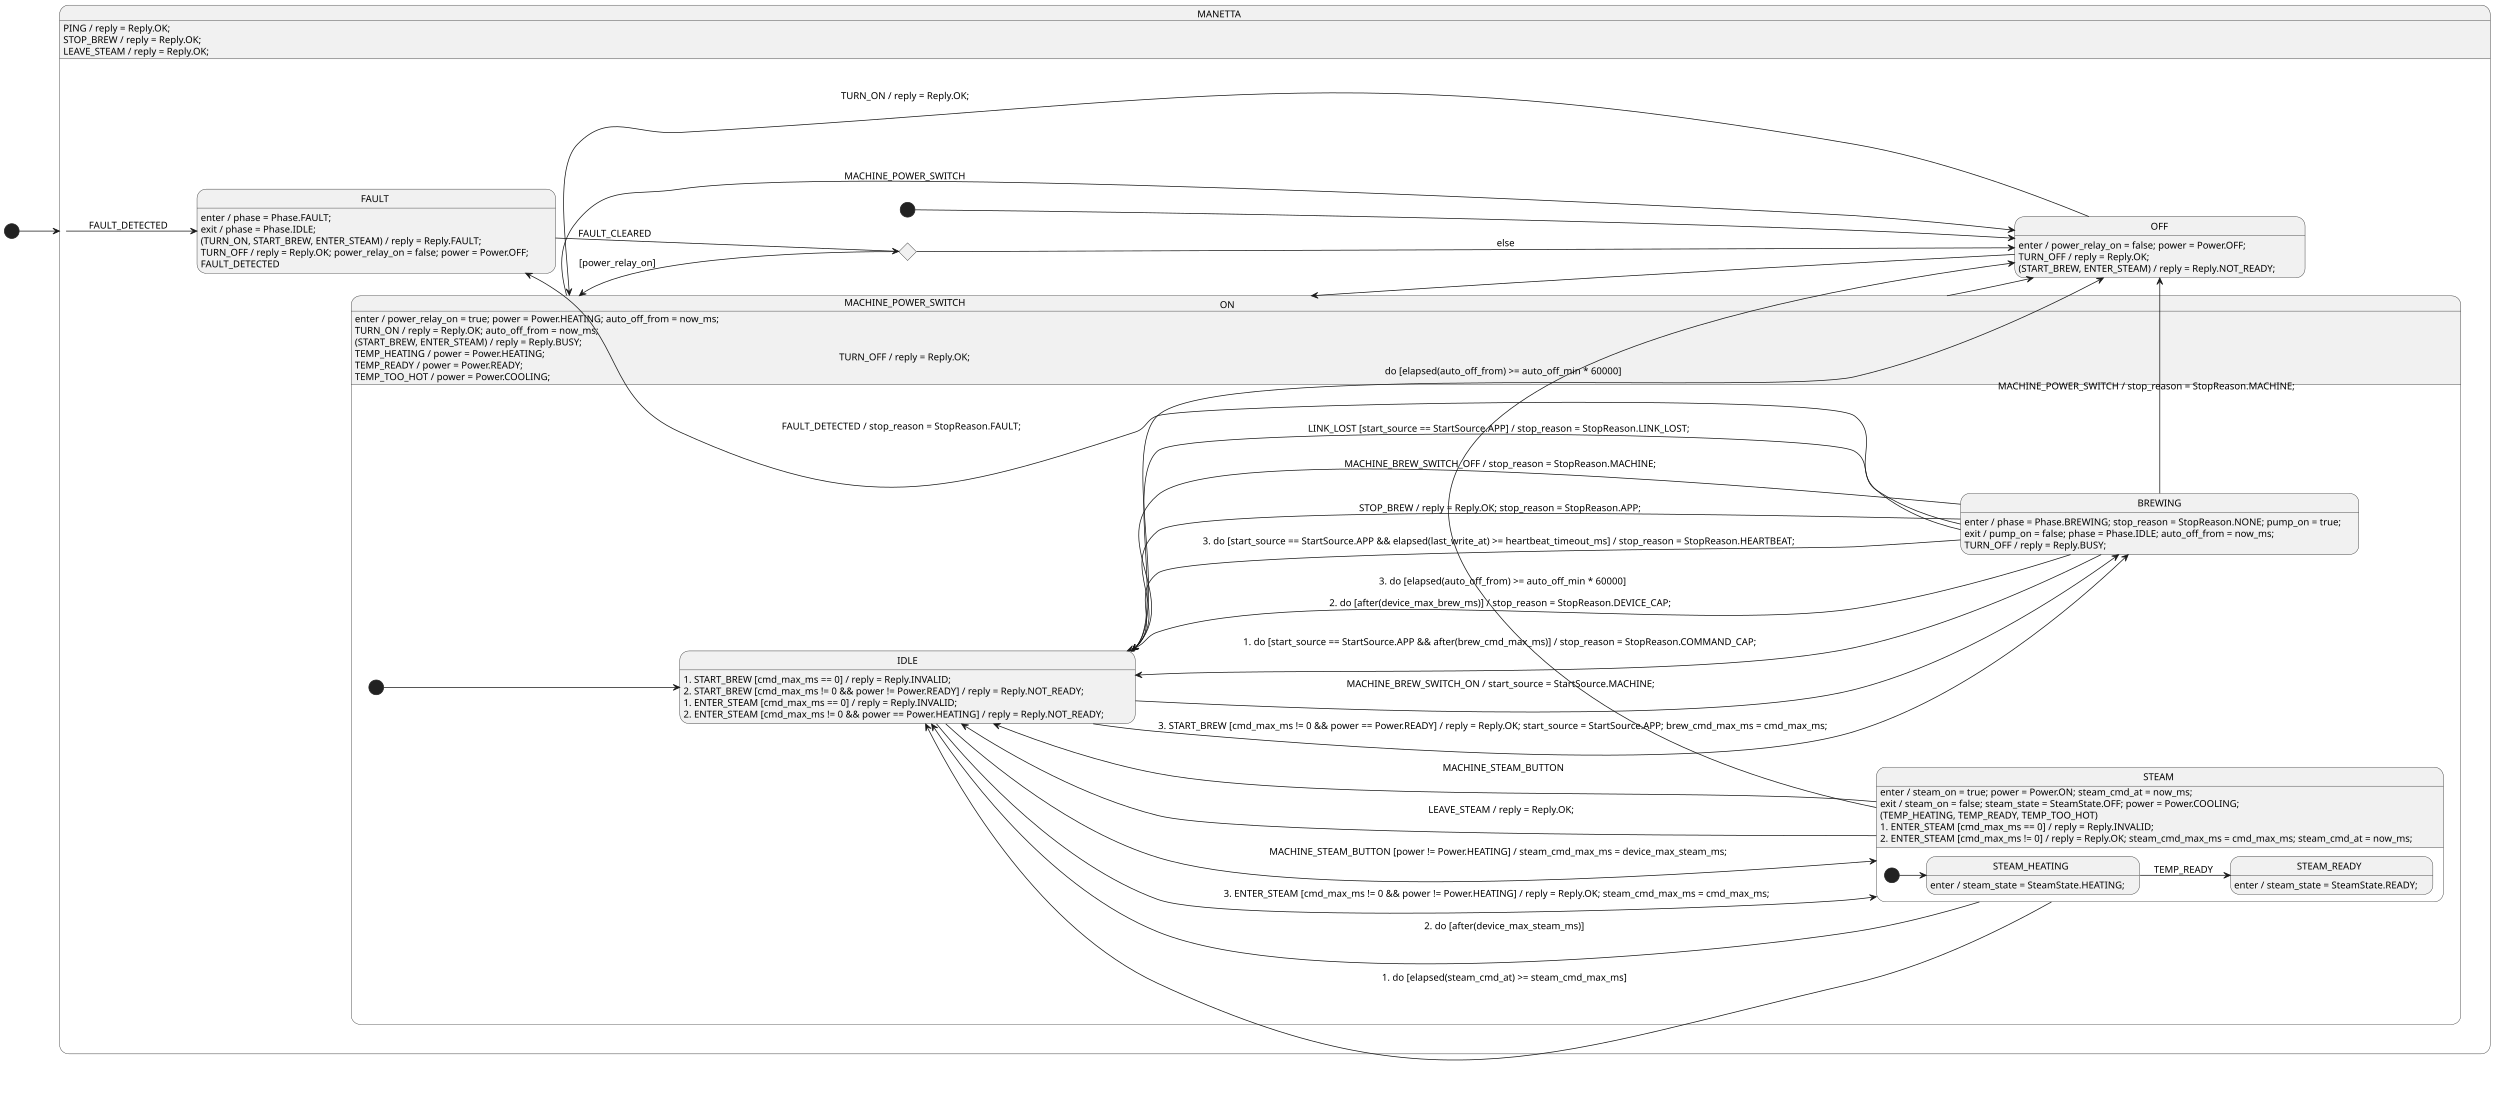
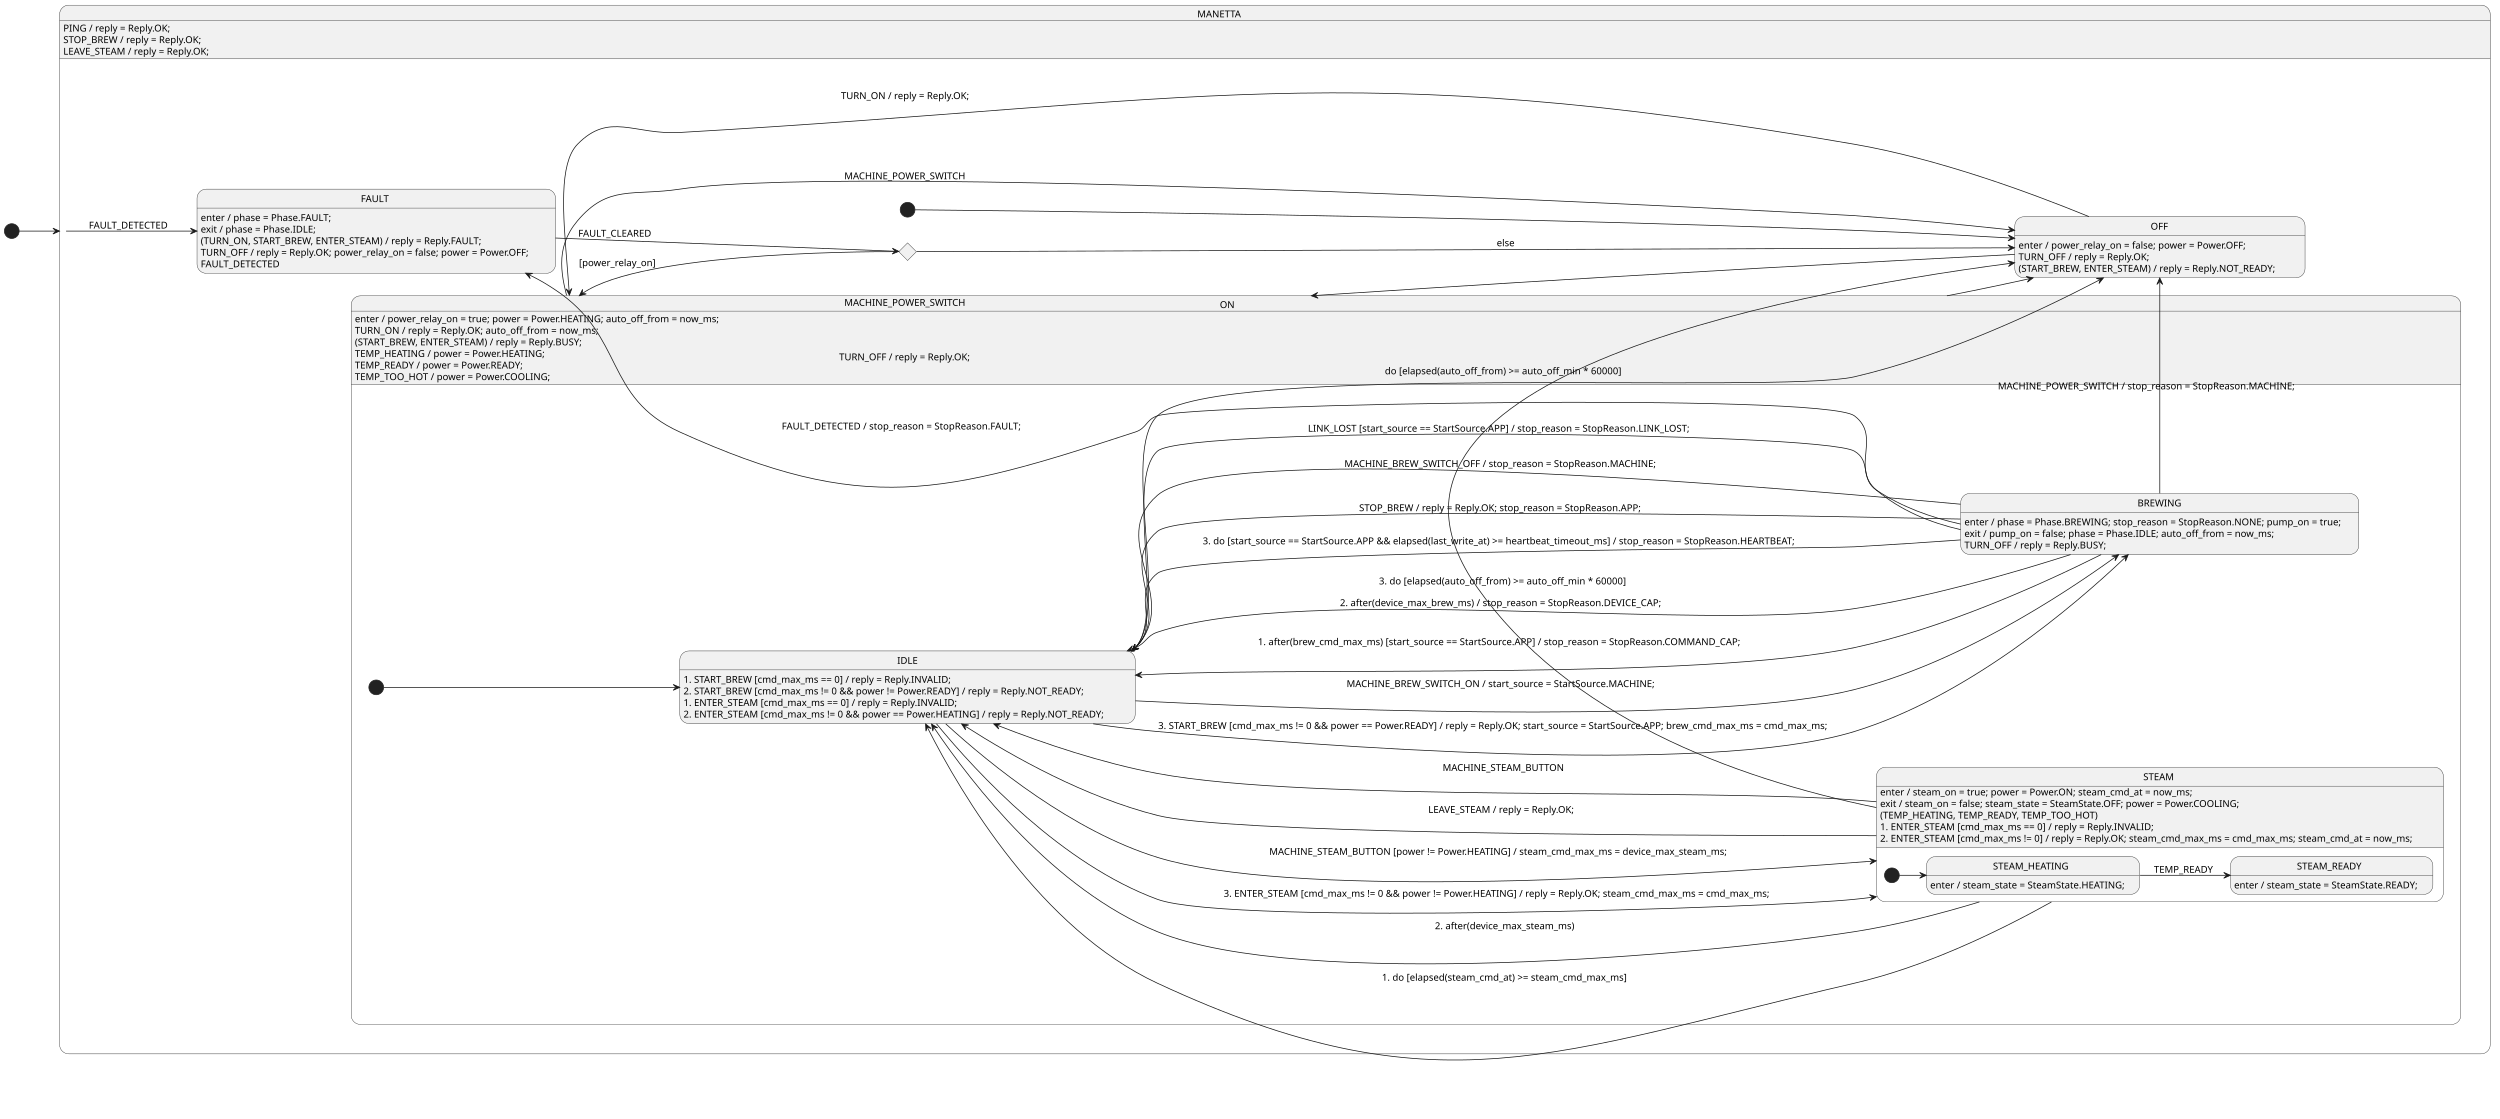
<svg xmlns="http://www.w3.org/2000/svg" contentStyleType="text/css" height="1520px" preserveAspectRatio="none" style="width:3397px;height:1520px;background:#FFFFFF;" version="1.1" viewBox="0 0 3397 1520" width="3397px" zoomAndPan="magnify">
  <defs />
  <g>
    <g id="cluster_MANETTA">
      <path d="M93.5,7 L3371.22,7 A12.5,12.5 0 0 1 3383.72,19.5 L3383.72,79.918 L81,79.918 L81,19.5 A12.5,12.5 0 0 1 93.5,7 " fill="#F1F1F1" style="stroke:#F1F1F1;stroke-width:1.0;" />
      <rect fill="none" height="1425" rx="12.5" ry="12.5" style="stroke:#181818;stroke-width:0.5;" width="3302.72" x="81" y="7" />
      <line style="stroke:#181818;stroke-width:0.5;" x1="81" x2="3383.72" y1="79.918" y2="79.918" />
      <line style="stroke:#181818;stroke-width:0.5;" x1="81" x2="3383.72" y1="27.73" y2="27.73" />
      <text fill="#000000" font-family="sans-serif" font-size="13" lengthAdjust="spacing" textLength="64.073" x="1626.86" y="23.594">MANETTA</text>
      <text fill="#000000" font-family="sans-serif" font-size="13" lengthAdjust="spacing" textLength="150.789" x="86" y="42.823">PING / reply = Reply.OK;</text>
      <text fill="#000000" font-family="sans-serif" font-size="13" lengthAdjust="spacing" textLength="197.901" x="86" y="58.553">STOP_BREW / reply = Reply.OK;</text>
      <text fill="#000000" font-family="sans-serif" font-size="13" lengthAdjust="spacing" textLength="211.606" x="86" y="74.282">LEAVE_STEAM / reply = Reply.OK;</text>
    </g>
    <g id="cluster_ON">
      <path d="M489.72,402 L3331.22,402 A12.5,12.5 0 0 1 3343.72,414.5 L3343.72,522.106 L477.22,522.106 L477.22,414.5 A12.5,12.5 0 0 1 489.72,402 " fill="#F1F1F1" style="stroke:#F1F1F1;stroke-width:1.0;" />
      <rect fill="none" height="990" rx="12.5" ry="12.5" style="stroke:#181818;stroke-width:0.5;" width="2866.5" x="477.22" y="402" />
      <line style="stroke:#181818;stroke-width:0.5;" x1="477.22" x2="3343.72" y1="522.106" y2="522.106" />
      <line style="stroke:#181818;stroke-width:0.5;" x1="477.22" x2="3343.72" y1="422.729" y2="422.729" />
      <text fill="#000000" font-family="sans-serif" font-size="13" lengthAdjust="spacing" textLength="19.735" x="1657.47" y="418.594">ON</text>
      <text fill="#000000" font-family="sans-serif" font-size="13" lengthAdjust="spacing" textLength="506.778" x="482.22" y="437.823">enter / power_relay_on = true; power = Power.HEATING; auto_off_from = now_ms;</text>
      <text fill="#000000" font-family="sans-serif" font-size="13" lengthAdjust="spacing" textLength="340.374" x="482.22" y="453.553">TURN_ON / reply = Reply.OK; auto_off_from = now_ms;</text>
      <text fill="#000000" font-family="sans-serif" font-size="13" lengthAdjust="spacing" textLength="332.306" x="482.22" y="469.282">(START_BREW, ENTER_STEAM) / reply = Reply.BUSY;</text>
      <text fill="#000000" font-family="sans-serif" font-size="13" lengthAdjust="spacing" textLength="271.477" x="482.22" y="485.012">TEMP_HEATING / power = Power.HEATING;</text>
      <text fill="#000000" font-family="sans-serif" font-size="13" lengthAdjust="spacing" textLength="242.544" x="482.22" y="500.741">TEMP_READY / power = Power.READY;</text>
      <text fill="#000000" font-family="sans-serif" font-size="13" lengthAdjust="spacing" textLength="277.742" x="482.22" y="516.471">TEMP_TOO_HOT / power = Power.COOLING;</text>
    </g>
    <ellipse cx="1233.22" cy="285" fill="#222222" rx="10" ry="10" style="stroke:#222222;stroke-width:1.0;" />
    <g id="MANETTA.OFF">
      <rect fill="#F1F1F1" height="82.918" rx="12.5" ry="12.5" style="stroke:#181818;stroke-width:0.5;" width="394.372" x="2737.72" y="294.5" />
      <line style="stroke:#181818;stroke-width:0.5;" x1="2737.72" x2="3132.092" y1="320.229" y2="320.229" />
      <text fill="#000000" font-family="sans-serif" font-size="13" lengthAdjust="spacing" textLength="25.289" x="2922.262" y="312.094">OFF</text>
      <text fill="#000000" font-family="sans-serif" font-size="13" lengthAdjust="spacing" textLength="320.55" x="2742.72" y="337.823">enter / power_relay_on = false; power = Power.OFF;</text>
      <text fill="#000000" font-family="sans-serif" font-size="13" lengthAdjust="spacing" textLength="186.945" x="2742.72" y="353.553">TURN_OFF / reply = Reply.OK;</text>
      <text fill="#000000" font-family="sans-serif" font-size="13" lengthAdjust="spacing" textLength="374.372" x="2742.72" y="369.282">(START_BREW, ENTER_STEAM) / reply = Reply.NOT_READY;</text>
    </g>
    <g id="MANETTA.FAULT">
      <rect fill="#F1F1F1" height="114.377" rx="12.5" ry="12.5" style="stroke:#181818;stroke-width:0.5;" width="487.168" x="267.72" y="257" />
      <line style="stroke:#181818;stroke-width:0.5;" x1="267.72" x2="754.889" y1="282.729" y2="282.729" />
      <text fill="#000000" font-family="sans-serif" font-size="13" lengthAdjust="spacing" textLength="42.06" x="490.274" y="274.594">FAULT</text>
      <text fill="#000000" font-family="sans-serif" font-size="13" lengthAdjust="spacing" textLength="184.742" x="272.72" y="300.323">enter / phase = Phase.FAULT;</text>
      <text fill="#000000" font-family="sans-serif" font-size="13" lengthAdjust="spacing" textLength="160.811" x="272.72" y="316.053">exit / phase = Phase.IDLE;</text>
      <text fill="#000000" font-family="sans-serif" font-size="13" lengthAdjust="spacing" textLength="408.313" x="272.72" y="331.782">(TURN_ON, START_BREW, ENTER_STEAM) / reply = Reply.FAULT;</text>
      <text fill="#000000" font-family="sans-serif" font-size="13" lengthAdjust="spacing" textLength="467.168" x="272.72" y="347.512">TURN_OFF / reply = Reply.OK; power_relay_on = false; power = Power.OFF;</text>
      <text fill="#000000" font-family="sans-serif" font-size="13" lengthAdjust="spacing" textLength="116.473" x="272.72" y="363.241">FAULT_DETECTED</text>
    </g>
    <g id="elem_AFTER_FAULT">
      <polygon fill="#F1F1F1" points="1233.22,330,1245.22,342,1233.22,354,1221.22,342,1233.22,330" style="stroke:#181818;stroke-width:0.5;" />
    </g>
    <ellipse cx="511.22" cy="934" fill="#222222" rx="10" ry="10" style="stroke:#222222;stroke-width:1.0;" />
    <g id="MANETTA.ON.IDLE">
      <rect fill="#F1F1F1" height="98.647" rx="12.5" ry="12.5" style="stroke:#181818;stroke-width:0.5;" width="618.806" x="923.72" y="884.5" />
      <line style="stroke:#181818;stroke-width:0.5;" x1="923.72" x2="1542.526" y1="910.23" y2="910.23" />
      <text fill="#000000" font-family="sans-serif" font-size="13" lengthAdjust="spacing" textLength="28.038" x="1219.104" y="902.094">IDLE</text>
      <text fill="#000000" font-family="sans-serif" font-size="13" lengthAdjust="spacing" textLength="379.368" x="928.72" y="927.823">1. START_BREW [cmd_max_ms == 0] / reply = Reply.INVALID;</text>
      <text fill="#000000" font-family="sans-serif" font-size="13" lengthAdjust="spacing" textLength="571.994" x="928.72" y="943.553">2. START_BREW [cmd_max_ms != 0 &amp;&amp; power != Power.READY] / reply = Reply.NOT_READY;</text>
      <text fill="#000000" font-family="sans-serif" font-size="13" lengthAdjust="spacing" textLength="386.852" x="928.72" y="959.282">1. ENTER_STEAM [cmd_max_ms == 0] / reply = Reply.INVALID;</text>
      <text fill="#000000" font-family="sans-serif" font-size="13" lengthAdjust="spacing" textLength="598.806" x="928.72" y="975.012">2. ENTER_STEAM [cmd_max_ms != 0 &amp;&amp; power == Power.HEATING] / reply = Reply.NOT_READY;</text>
    </g>
    <g id="MANETTA.ON.BREWING">
      <rect fill="#F1F1F1" height="82.918" rx="12.5" ry="12.5" style="stroke:#181818;stroke-width:0.5;" width="540.889" x="2664.22" y="670.5" />
      <line style="stroke:#181818;stroke-width:0.5;" x1="2664.22" x2="3205.109" y1="696.23" y2="696.23" />
      <text fill="#000000" font-family="sans-serif" font-size="13" lengthAdjust="spacing" textLength="60.48" x="2904.424" y="688.094">BREWING</text>
      <text fill="#000000" font-family="sans-serif" font-size="13" lengthAdjust="spacing" textLength="520.889" x="2669.22" y="713.823">enter / phase = Phase.BREWING; stop_reason = StopReason.NONE; pump_on = true;</text>
      <text fill="#000000" font-family="sans-serif" font-size="13" lengthAdjust="spacing" textLength="429.387" x="2669.22" y="729.553">exit / pump_on = false; phase = Phase.IDLE; auto_off_from = now_ms;</text>
      <text fill="#000000" font-family="sans-serif" font-size="13" lengthAdjust="spacing" textLength="203.614" x="2669.22" y="745.282">TURN_OFF / reply = Reply.BUSY;</text>
    </g>
    <path d="M2562.22,1042.5 L3307.562,1042.5 A12.5,12.5 0 0 1 3320.062,1055 L3320.062,1151.877 L2549.72,1151.877 L2549.72,1055 A12.5,12.5 0 0 1 2562.22,1042.5 " fill="#F1F1F1" style="stroke:#F1F1F1;stroke-width:1.0;" />
    <rect fill="none" height="182.836" rx="12.5" ry="12.5" style="stroke:#181818;stroke-width:0.5;" width="770.342" x="2549.72" y="1042.5" />
    <line style="stroke:#181818;stroke-width:0.5;" x1="2549.72" x2="3320.062" y1="1151.877" y2="1151.877" />
    <line style="stroke:#181818;stroke-width:0.5;" x1="2549.72" x2="3320.062" y1="1068.229" y2="1068.229" />
    <text fill="#000000" font-family="sans-serif" font-size="13" lengthAdjust="spacing" textLength="45.259" x="2912.262" y="1060.094">STEAM</text>
    <text fill="#000000" font-family="sans-serif" font-size="13" lengthAdjust="spacing" textLength="433.418" x="2554.72" y="1080.823">enter / steam_on = true; power = Power.ON; steam_cmd_at = now_ms;</text>
    <text fill="#000000" font-family="sans-serif" font-size="13" lengthAdjust="spacing" textLength="504.093" x="2554.72" y="1096.553">exit / steam_on = false; steam_state = SteamState.OFF; power = Power.COOLING;</text>
    <text fill="#000000" font-family="sans-serif" font-size="13" lengthAdjust="spacing" textLength="314.196" x="2554.72" y="1112.282">(TEMP_HEATING, TEMP_READY, TEMP_TOO_HOT)</text>
    <text fill="#000000" font-family="sans-serif" font-size="13" lengthAdjust="spacing" textLength="386.852" x="2554.72" y="1128.012">1. ENTER_STEAM [cmd_max_ms == 0] / reply = Reply.INVALID;</text>
    <text fill="#000000" font-family="sans-serif" font-size="13" lengthAdjust="spacing" textLength="745.342" x="2554.72" y="1143.741">2. ENTER_STEAM [cmd_max_ms != 0] / reply = Reply.OK; steam_cmd_max_ms = cmd_max_ms; steam_cmd_at = now_ms;</text>
    <ellipse cx="2570.72" cy="1189.377" fill="#222222" rx="10" ry="10" style="stroke:#222222;stroke-width:1.0;" />
    <g id="MANETTA.ON.STEAM.STEAM_HEATING">
      <rect fill="#F1F1F1" height="51.459" rx="12.5" ry="12.5" style="stroke:#181818;stroke-width:0.5;" width="289.528" x="2617.72" y="1163.877" />
      <line style="stroke:#181818;stroke-width:0.5;" x1="2617.72" x2="2907.248" y1="1189.606" y2="1189.606" />
      <text fill="#000000" font-family="sans-serif" font-size="13" lengthAdjust="spacing" textLength="109.008" x="2707.98" y="1181.471">STEAM_HEATING</text>
      <text fill="#000000" font-family="sans-serif" font-size="13" lengthAdjust="spacing" textLength="269.528" x="2622.72" y="1207.2">enter / steam_state = SteamState.HEATING;</text>
    </g>
    <g id="MANETTA.ON.STEAM.STEAM_READY">
      <rect fill="#F1F1F1" height="51.459" rx="12.5" ry="12.5" style="stroke:#181818;stroke-width:0.5;" width="275.062" x="3030.72" y="1163.877" />
      <line style="stroke:#181818;stroke-width:0.5;" x1="3030.72" x2="3305.782" y1="1189.606" y2="1189.606" />
      <text fill="#000000" font-family="sans-serif" font-size="13" lengthAdjust="spacing" textLength="94.542" x="3120.98" y="1181.471">STEAM_READY</text>
      <text fill="#000000" font-family="sans-serif" font-size="13" lengthAdjust="spacing" textLength="255.061" x="3035.72" y="1207.2">enter / steam_state = SteamState.READY;</text>
    </g>
    <g id="link_*start*STEAM_STEAM_HEATING">
      <path d="M2580.88,1189.377 C2589.04,1189.377 2596.04,1189.377 2611.42,1189.377 " fill="none" id="*start*STEAM-to-STEAM_HEATING" style="stroke:#181818;stroke-width:1.0;" />
      <polygon fill="#181818" points="2617.42,1189.377,2608.42,1185.377,2612.42,1189.377,2608.42,1193.377,2617.42,1189.377" style="stroke:#181818;stroke-width:1.0;" />
    </g>
    <g id="link_STEAM_HEATING_STEAM_READY">
      <path d="M2907.97,1189.377 C2947.9,1189.377 2985.11,1189.377 3024.59,1189.377 " fill="none" id="STEAM_HEATING-to-STEAM_READY" style="stroke:#181818;stroke-width:1.0;" />
      <polygon fill="#181818" points="3030.59,1189.377,3021.59,1185.377,3025.59,1189.377,3021.59,1193.377,3030.59,1189.377" style="stroke:#181818;stroke-width:1.0;" />
      <text fill="#000000" font-family="sans-serif" font-size="13" lengthAdjust="spacing" textLength="85.535" x="2926.72" y="1185.971">TEMP_READY</text>
    </g>
    <ellipse cx="16" cy="314" fill="#222222" rx="10" ry="10" style="stroke:#222222;stroke-width:1.0;" />
    <g id="link_*start*MANETTA_OFF">
      <path d="M1243.42,285.08 C1328.48,285.86 1986.6,292.39 2519.72,313 C2590.84,315.75 2662.79,319.467 2731.68,323.407 " fill="none" id="*start*MANETTA-to-OFF" style="stroke:#181818;stroke-width:1.0;" />
      <polygon fill="#181818" points="2737.67,323.75,2728.913,319.243,2732.678,323.464,2728.456,327.23,2737.67,323.75" style="stroke:#181818;stroke-width:1.0;" />
    </g>
    <g id="link_*start*ON_IDLE">
      <path d="M521.32,934 C564.3,934 745.96,934 917.68,934 " fill="none" id="*start*ON-to-IDLE" style="stroke:#181818;stroke-width:1.0;" />
      <polygon fill="#181818" points="923.68,934,914.68,930,918.68,934,914.68,938,923.68,934" style="stroke:#181818;stroke-width:1.0;" />
    </g>
    <g id="link_*start*_MANETTA">
      <path d="M26.04,314 C35.34,314 50.252,314 63.159,314 C69.612,314 75.563,314 80.061,314 C80.342,314 74.618,314 74.887,314 " fill="none" id="*start*-to-MANETTA" style="stroke:#181818;stroke-width:1.0;" />
      <polygon fill="#181818" points="80.887,314,71.887,310,75.887,314,71.887,318,80.887,314" style="stroke:#181818;stroke-width:1.0;" />
    </g>
    <g id="link_MANETTA_FAULT">
      <path d="M89.8,314 C92.67,314 170,314 261.71,314 " fill="none" id="MANETTA-to-FAULT" style="stroke:#181818;stroke-width:1.0;" />
      <polygon fill="#181818" points="267.71,314,258.71,310,262.71,314,258.71,318,267.71,314" style="stroke:#181818;stroke-width:1.0;" />
      <text fill="#000000" font-family="sans-serif" font-size="13" lengthAdjust="spacing" textLength="116.473" x="120.72" y="310.594">FAULT_DETECTED</text>
    </g>
    <g id="link_OFF_ON">
      <path d="M2838.48,294.35 C2755.96,260.57 2632.43,215.49 2519.72,196 C1820.73,75.12 1631.92,139.37 923.72,180 C861.64,183.56 828.17,151.52 784.72,196 C759.145,222.18 765.058,291.733 770.658,360.964 C771.357,369.618 772.053,378.267 772.681,386.825 C772.995,391.104 773.292,395.361 773.565,399.584 C773.599,400.112 773.254,394.652 773.287,395.179 " fill="none" id="OFF-to-ON" style="stroke:#181818;stroke-width:1.0;" />
      <polygon fill="#181818" points="773.666,401.167,777.09,391.932,773.351,396.177,769.106,392.437,773.666,401.167" style="stroke:#181818;stroke-width:1.0;" />
      <text fill="#000000" font-family="sans-serif" font-size="13" lengthAdjust="spacing" textLength="181.391" x="1142.72" y="134.594">TURN_ON / reply = Reply.OK;</text>
    </g>
    <g id="link_OFF_ON">
      <path d="M2737.67,345.68 C2557.745,354.915 2270.295,370.495 1944.807,391.266 C1904.122,393.863 1862.841,396.54 1821.102,399.297 C1810.668,399.986 1800.204,400.68 1789.714,401.379 C1787.092,401.553 1790.454,401.329 1787.829,401.504 " fill="none" id="OFF-to-ON-1" style="stroke:#181818;stroke-width:1.0;" />
      <polygon fill="#181818" points="1781.842,401.904,1791.089,405.295,1786.831,401.571,1790.555,397.313,1781.842,401.904" style="stroke:#181818;stroke-width:1.0;" />
      <text fill="#000000" font-family="sans-serif" font-size="13" lengthAdjust="spacing" textLength="172.25" x="1147.22" y="415.594">MACHINE_POWER_SWITCH</text>
    </g>
    <g id="link_ON_OFF">
      <path d="M2645.481,401.947 C2646.128,401.823 2646.774,401.699 2647.42,401.575 C2648.712,401.326 2650.004,401.077 2651.294,400.828 C2653.875,400.329 2656.452,399.828 2659.025,399.324 C2664.17,398.317 2669.298,397.301 2674.404,396.278 C2684.614,394.232 2694.733,392.159 2704.719,390.074 C2724.691,385.904 2738.272,382.993 2756.834,378.848 " fill="none" id="ON-to-OFF" style="stroke:#181818;stroke-width:1.0;" />
      <polygon fill="#181818" points="2762.69,377.54,2753.035,375.598,2757.81,378.63,2754.778,383.405,2762.69,377.54" style="stroke:#181818;stroke-width:1.0;" />
      <text fill="#000000" font-family="sans-serif" font-size="13" lengthAdjust="spacing" textLength="186.945" x="1140.22" y="489.594">TURN_OFF / reply = Reply.OK;</text>
    </g>
    <g id="link_ON_OFF">
      <path d="M769.82,401.398 C768.62,396.605 767.487,391.797 766.511,386.978 C764.557,377.341 763.227,367.659 763.222,357.97 C763.212,338.59 768.505,319.175 784.72,300 C826.48,250.62 859.78,266.66 923.72,257 C1172.78,219.36 2500.85,291.67 2519.72,293 C2590.9,298 2662.804,304.9 2731.614,312.28 " fill="none" id="ON-to-OFF-1" style="stroke:#181818;stroke-width:1.0;" />
      <polygon fill="#181818" points="2737.58,312.92,2729.058,307.983,2732.608,312.387,2728.205,315.937,2737.58,312.92" style="stroke:#181818;stroke-width:1.0;" />
      <text fill="#000000" font-family="sans-serif" font-size="13" lengthAdjust="spacing" textLength="172.25" x="1147.22" y="243.594">MACHINE_POWER_SWITCH</text>
    </g>
    <g id="link_IDLE_BREWING">
      <path d="M1485.42,983.56 C1514.76,987.85 1544.33,991.5 1572.72,994 C1782.36,1012.44 2318.61,1055.99 2519.72,994 C2673.88,946.48 2817.643,823.885 2887.543,757.695 " fill="none" id="IDLE-to-BREWING" style="stroke:#181818;stroke-width:1.0;" />
      <polygon fill="#181818" points="2891.9,753.57,2882.615,756.854,2888.269,757.008,2888.115,762.663,2891.9,753.57" style="stroke:#181818;stroke-width:1.0;" />
      <text fill="#000000" font-family="sans-serif" font-size="13" lengthAdjust="spacing" textLength="945.356" x="1573.72" y="990.594">3. START_BREW [cmd_max_ms != 0 &amp;&amp; power == Power.READY] / reply = Reply.OK; start_source = StartSource.APP; brew_cmd_max_ms = cmd_max_ms;</text>
    </g>
    <g id="link_IDLE_BREWING">
      <path d="M1542.77,952.28 C1863.21,968.13 2342.08,982.15 2519.72,937 C2659.46,901.48 2798.152,811.727 2874.032,757.067 " fill="none" id="IDLE-to-BREWING-1" style="stroke:#181818;stroke-width:1.0;" />
      <polygon fill="#181818" points="2878.9,753.56,2869.259,755.575,2874.843,756.482,2873.935,762.066,2878.9,753.56" style="stroke:#181818;stroke-width:1.0;" />
      <text fill="#000000" font-family="sans-serif" font-size="13" lengthAdjust="spacing" textLength="433.221" x="1829.72" y="933.594">MACHINE_BREW_SWITCH_ON / start_source = StartSource.MACHINE;</text>
    </g>
    <g id="link_BREWING_IDLE">
      <path d="M2855.06,753.58 C2773.67,794.26 2641.62,853.79 2519.72,880 C2313.83,924.26 1783.1,906.41 1572.72,916 C1562.87,916.45 1558.863,916.635 1548.753,917.115 " fill="none" id="BREWING-to-IDLE" style="stroke:#181818;stroke-width:1.0;" />
      <polygon fill="#181818" points="1542.76,917.4,1551.94,920.969,1547.754,917.163,1551.56,912.978,1542.76,917.4" style="stroke:#181818;stroke-width:1.0;" />
-       <text fill="#000000" font-family="sans-serif" font-size="13" lengthAdjust="spacing" textLength="714.143" x="1689.22" y="876.594">1. do [start_source == StartSource.APP &amp;&amp; after(brew_cmd_max_ms)] / stop_reason = StopReason.COMMAND_CAP;</text>
+       <text fill="#000000" font-family="sans-serif" font-size="13" lengthAdjust="spacing" textLength="674.331" x="1709.22" y="876.594">1. after(brew_cmd_max_ms) [start_source == StartSource.APP] / stop_reason = StopReason.COMMAND_CAP;</text>
    </g>
    <g id="link_BREWING_IDLE">
      <path d="M2813.55,753.53 C2731.79,779.76 2620.55,811.52 2519.72,827 C2311.59,858.96 1772.45,792.31 1572.72,859 C1557.28,864.15 1557.76,873.78 1542.72,880 C1539.08,881.51 1540.995,880.83 1537.275,882.25 " fill="none" id="BREWING-to-IDLE-1" style="stroke:#181818;stroke-width:1.0;" />
      <polygon fill="#181818" points="1531.67,884.39,1541.505,884.917,1536.341,882.607,1538.652,877.443,1531.67,884.39" style="stroke:#181818;stroke-width:1.0;" />
-       <text fill="#000000" font-family="sans-serif" font-size="13" lengthAdjust="spacing" textLength="480.518" x="1806.22" y="823.594">2. do [after(device_max_brew_ms)] / stop_reason = StopReason.DEVICE_CAP;</text>
+       <text fill="#000000" font-family="sans-serif" font-size="13" lengthAdjust="spacing" textLength="451.623" x="1820.72" y="823.594">2. after(device_max_brew_ms) / stop_reason = StopReason.DEVICE_CAP;</text>
    </g>
    <g id="link_BREWING_IDLE">
      <path d="M2664.07,733.63 C2616.02,737.08 2566.41,740.37 2519.72,743 C2467.15,745.97 1614.31,746.72 1572.72,779 C1535.73,807.71 1577.69,848.85 1542.72,880 C1541.1,881.45 1544.075,879.038 1542.405,880.418 " fill="none" id="BREWING-to-IDLE-2" style="stroke:#181818;stroke-width:1.0;" />
      <polygon fill="#181818" points="1537.78,884.24,1547.266,881.59,1541.634,881.055,1542.17,875.423,1537.78,884.24" style="stroke:#181818;stroke-width:1.0;" />
      <text fill="#000000" font-family="sans-serif" font-size="13" lengthAdjust="spacing" textLength="824.903" x="1634.22" y="739.594">3. do [start_source == StartSource.APP &amp;&amp; elapsed(last_write_at) &gt;= heartbeat_timeout_ms] / stop_reason = StopReason.HEARTBEAT;</text>
    </g>
    <g id="link_BREWING_IDLE">
      <path d="M2663.88,705.29 C2278.96,696.96 1613.83,687.71 1572.72,722 C1517.83,767.79 1593.62,829.82 1542.72,880 C1541.17,881.53 1544.045,878.99 1542.435,880.449 " fill="none" id="BREWING-to-IDLE-3" style="stroke:#181818;stroke-width:1.0;" />
      <polygon fill="#181818" points="1537.99,884.48,1547.344,881.397,1541.694,881.121,1541.97,875.471,1537.99,884.48" style="stroke:#181818;stroke-width:1.0;" />
      <text fill="#000000" font-family="sans-serif" font-size="13" lengthAdjust="spacing" textLength="399.553" x="1846.72" y="694.594">STOP_BREW / reply = Reply.OK; stop_reason = StopReason.APP;</text>
    </g>
    <g id="link_BREWING_IDLE">
      <path d="M2664.02,685.11 C2290.67,650.75 1652.98,603.53 1572.72,673 C1502.43,733.84 1607.48,813.31 1542.72,880 C1541.3,881.46 1544.166,878.722 1542.706,880.132 " fill="none" id="BREWING-to-IDLE-4" style="stroke:#181818;stroke-width:1.0;" />
      <polygon fill="#181818" points="1538.39,884.3,1547.643,880.925,1541.987,880.827,1542.085,875.171,1538.39,884.3" style="stroke:#181818;stroke-width:1.0;" />
      <text fill="#000000" font-family="sans-serif" font-size="13" lengthAdjust="spacing" textLength="439.118" x="1826.72" y="634.594">MACHINE_BREW_SWITCH_OFF / stop_reason = StopReason.MACHINE;</text>
    </g>
    <g id="link_BREWING_IDLE">
      <path d="M2664.08,712.11 C2623.46,703.2 2583.81,688.7 2549.72,666 C2527.19,651 2543.1,626.63 2519.72,613 C2474.27,586.5 1611.94,577.94 1572.72,613 C1528.21,652.79 1583.62,836.51 1542.72,880 C1541.32,881.49 1544.187,878.742 1542.737,880.162 " fill="none" id="BREWING-to-IDLE-5" style="stroke:#181818;stroke-width:1.0;" />
      <polygon fill="#181818" points="1538.45,884.36,1547.679,880.921,1542.022,880.862,1542.081,875.205,1538.45,884.36" style="stroke:#181818;stroke-width:1.0;" />
      <text fill="#000000" font-family="sans-serif" font-size="13" lengthAdjust="spacing" textLength="538.535" x="1777.22" y="586.594">LINK_LOST [start_source == StartSource.APP] / stop_reason = StopReason.LINK_LOST;</text>
    </g>
    <g id="link_IDLE_STEAM">
      <path d="M1272.49,983.55 C1329.25,1052.51 1443.1,1174.32 1572.72,1222 C1671.47,1258.33 2415.07,1233 2519.72,1222 C2529.59,1220.96 2533.609,1220.554 2543.659,1219.264 " fill="none" id="IDLE-to-STEAM" style="stroke:#181818;stroke-width:1.0;" />
      <polygon fill="#181818" points="2549.61,1218.5,2540.174,1215.678,2544.651,1219.137,2541.193,1223.613,2549.61,1218.5" style="stroke:#181818;stroke-width:1.0;" />
      <text fill="#000000" font-family="sans-serif" font-size="13" lengthAdjust="spacing" textLength="767.444" x="1662.72" y="1218.594">3. ENTER_STEAM [cmd_max_ms != 0 &amp;&amp; power != Power.HEATING] / reply = Reply.OK; steam_cmd_max_ms = cmd_max_ms;</text>
    </g>
    <g id="link_IDLE_STEAM">
      <path d="M1285.12,983.62 C1347.11,1040.22 1457.83,1129.53 1572.72,1165 C1748.16,1219.16 2206.008,1196.629 2543.528,1170.179 " fill="none" id="IDLE-to-STEAM-1" style="stroke:#181818;stroke-width:1.0;" />
      <polygon fill="#181818" points="2549.51,1169.71,2540.225,1166.425,2544.525,1170.101,2540.85,1174.401,2549.51,1169.71" style="stroke:#181818;stroke-width:1.0;" />
      <text fill="#000000" font-family="sans-serif" font-size="13" lengthAdjust="spacing" textLength="643.227" x="1724.72" y="1161.594">MACHINE_STEAM_BUTTON [power != Power.HEATING] / steam_cmd_max_ms = device_max_steam_ms;</text>
    </g>
    <g id="link_STEAM_IDLE">
      <path d="M2549.52,1135.52 C2180.28,1135.55 1665.03,1131.27 1572.72,1108 C1474.53,1083.25 1377.647,1028.998 1311.637,986.859 " fill="none" id="STEAM-to-IDLE" style="stroke:#181818;stroke-width:1.0;" />
      <polygon fill="#181818" points="1306.58,983.63,1312.014,991.844,1310.794,986.32,1316.318,985.101,1306.58,983.63" style="stroke:#181818;stroke-width:1.0;" />
      <text fill="#000000" font-family="sans-serif" font-size="13" lengthAdjust="spacing" textLength="211.606" x="1940.72" y="1104.594">LEAVE_STEAM / reply = Reply.OK;</text>
    </g>
    <g id="link_STEAM_IDLE">
      <path d="M2549.54,1089.38 C2539.5,1088.54 2529.55,1087.74 2519.72,1087 C2309.72,1071.11 1779.71,1089.82 1572.72,1051 C1496.63,1036.73 1420.08,1010.849 1355.77,985.779 " fill="none" id="STEAM-to-IDLE-1" style="stroke:#181818;stroke-width:1.0;" />
      <polygon fill="#181818" points="1350.18,983.6,1357.112,990.596,1354.839,985.416,1360.018,983.142,1350.18,983.6" style="stroke:#181818;stroke-width:1.0;" />
      <text fill="#000000" font-family="sans-serif" font-size="13" lengthAdjust="spacing" textLength="172.783" x="1960.22" y="1047.594">MACHINE_STEAM_BUTTON</text>
    </g>
    <g id="link_STEAM_IDLE">
      <path d="M2787.46,1225.64 C2710.85,1268.29 2613.62,1314.31 2519.72,1336 C2109.63,1430.71 1954.33,1513.55 1572.72,1336 C1414.3,1262.3 1306.195,1079.261 1260.405,989.011 " fill="none" id="STEAM-to-IDLE-2" style="stroke:#181818;stroke-width:1.0;" />
      <polygon fill="#181818" points="1257.69,983.66,1258.195,993.496,1259.952,988.119,1265.329,989.876,1257.69,983.66" style="stroke:#181818;stroke-width:1.0;" />
      <text fill="#000000" font-family="sans-serif" font-size="13" lengthAdjust="spacing" textLength="337.511" x="1877.72" y="1332.594">1. do [elapsed(steam_cmd_at) &gt;= steam_cmd_max_ms]</text>
    </g>
    <g id="link_STEAM_IDLE">
      <path d="M2689.62,1225.52 C2634.51,1242.32 2575.72,1257.29 2519.72,1266 C2311.78,1298.35 1767.53,1345.59 1572.72,1266 C1432.13,1208.56 1321.734,1066.438 1269.144,988.759 " fill="none" id="STEAM-to-IDLE-3" style="stroke:#181818;stroke-width:1.0;" />
      <polygon fill="#181818" points="1265.78,983.79,1267.513,993.485,1268.583,987.93,1274.138,989,1265.78,983.79" style="stroke:#181818;stroke-width:1.0;" />
-       <text fill="#000000" font-family="sans-serif" font-size="13" lengthAdjust="spacing" textLength="222.746" x="1935.22" y="1262.594">2. do [after(device_max_steam_ms)]</text>
+       <text fill="#000000" font-family="sans-serif" font-size="13" lengthAdjust="spacing" textLength="193.851" x="1949.72" y="1262.594">2. after(device_max_steam_ms)</text>
    </g>
    <g id="link_IDLE_OFF">
      <path d="M1538.49,884.4 C1539.93,882.96 1541.34,881.5 1542.72,880 C1590.46,828.37 1522.04,613.74 1572.72,565 C1648.68,491.95 2417.08,535.92 2519.72,512 C2643.51,483.15 2771.911,422.627 2852.901,380.337 " fill="none" id="IDLE-to-OFF" style="stroke:#181818;stroke-width:1.0;" />
      <polygon fill="#181818" points="2858.22,377.56,2848.391,378.18,2853.788,379.874,2852.094,385.272,2858.22,377.56" style="stroke:#181818;stroke-width:1.0;" />
      <text fill="#000000" font-family="sans-serif" font-size="13" lengthAdjust="spacing" textLength="329.697" x="1881.72" y="508.594">do [elapsed(auto_off_from) &gt;= auto_off_min * 60000]</text>
    </g>
    <g id="link_BREWING_OFF">
      <path d="M2934.72,670.32 C2934.72,597.95 2934.72,455.88 2934.72,383.57 " fill="none" id="BREWING-to-OFF" style="stroke:#181818;stroke-width:1.0;" />
      <polygon fill="#181818" points="2934.72,377.57,2930.72,386.57,2934.72,382.57,2938.72,386.57,2934.72,377.57" style="stroke:#181818;stroke-width:1.0;" />
      <text fill="#000000" font-family="sans-serif" font-size="13" lengthAdjust="spacing" textLength="417.638" x="2714.72" y="529.094">MACHINE_POWER_SWITCH / stop_reason = StopReason.MACHINE;</text>
    </g>
    <g id="link_BREWING_FAULT">
      <path d="M2664.16,719.71 C2622.36,710.17 2582.31,693.49 2549.72,666 C2513.92,635.81 2557.25,593 2519.72,565 C2477.55,533.54 1622.72,548.63 1572.72,565 C1557.01,570.14 1558.43,581.86 1542.72,587 C1281.26,672.59 1174.27,700.63 923.72,587 C819.89,539.91 849.77,456.97 754.72,394 C741.97,385.55 733.65,380.545 719.46,373.675 " fill="none" id="BREWING-to-FAULT" style="stroke:#181818;stroke-width:1.0;" />
      <polygon fill="#181818" points="714.06,371.06,720.418,378.582,718.56,373.239,723.904,371.382,714.06,371.06" style="stroke:#181818;stroke-width:1.0;" />
      <text fill="#000000" font-family="sans-serif" font-size="13" lengthAdjust="spacing" textLength="342.951" x="1062.22" y="583.594">FAULT_DETECTED / stop_reason = StopReason.FAULT;</text>
    </g>
    <g id="link_STEAM_OFF">
      <path d="M2549.54,1097.32 C2352.71,1056.82 2129.39,972.47 2006.72,797.5 C1811.43,518.95 2404.791,400.905 2731.552,357.805 " fill="none" id="STEAM-to-OFF" style="stroke:#181818;stroke-width:1.0;" />
      <polygon fill="#181818" points="2737.5,357.02,2728.054,354.231,2732.543,357.674,2729.1,362.163,2737.5,357.02" style="stroke:#181818;stroke-width:1.0;" />
      <text fill="#000000" font-family="sans-serif" font-size="13" lengthAdjust="spacing" textLength="345.128" x="1873.72" y="794.094">3. do [elapsed(auto_off_from) &gt;= auto_off_min * 60000]</text>
    </g>
    <g id="link_FAULT_AFTER_FAULT">
      <path d="M754.72,323.43 C938.88,330.59 1163.104,339.317 1215.344,341.347 " fill="none" id="FAULT-to-AFTER_FAULT" style="stroke:#181818;stroke-width:1.0;" />
      <polygon fill="#181818" points="1221.34,341.58,1212.502,337.233,1216.344,341.386,1212.191,345.228,1221.34,341.58" style="stroke:#181818;stroke-width:1.0;" />
      <text fill="#000000" font-family="sans-serif" font-size="13" lengthAdjust="spacing" textLength="107.18" x="785.72" y="321.594">FAULT_CLEARED</text>
    </g>
    <g id="link_AFTER_FAULT_ON">
      <path d="M1220.98,341.92 C1189.605,341.82 1097.28,342.305 1004.429,350.332 C958.003,354.346 911.446,360.246 872.31,368.9 C852.742,373.228 835.03,378.244 820.117,384.058 C812.66,386.964 805.904,390.071 799.965,393.39 C796.995,395.05 794.23,396.762 791.685,398.53 C790.412,399.414 789.194,400.312 788.032,401.223 C787.742,401.451 792.116,397.901 791.833,398.131 " fill="none" id="AFTER_FAULT-to-ON" style="stroke:#181818;stroke-width:1.0;" />
      <polygon fill="#181818" points="787.172,401.909,796.682,399.349,791.056,398.761,791.644,393.134,787.172,401.909" style="stroke:#181818;stroke-width:1.0;" />
      <text fill="#000000" font-family="sans-serif" font-size="13" lengthAdjust="spacing" textLength="105.911" x="786.72" y="361.594">[power_relay_on]</text>
    </g>
    <g id="link_AFTER_FAULT_OFF">
      <path d="M1245.52,341.96 C1360.18,341.56 2311.28,338.201 2731.35,336.711 " fill="none" id="AFTER_FAULT-to-OFF" style="stroke:#181818;stroke-width:1.0;" />
      <polygon fill="#181818" points="2737.35,336.69,2728.336,332.722,2732.35,336.708,2728.364,340.722,2737.35,336.69" style="stroke:#181818;stroke-width:1.0;" />
      <text fill="#000000" font-family="sans-serif" font-size="13" lengthAdjust="spacing" textLength="25.169" x="2033.72" y="334.594">else</text>
    </g>
  </g>
</svg>
